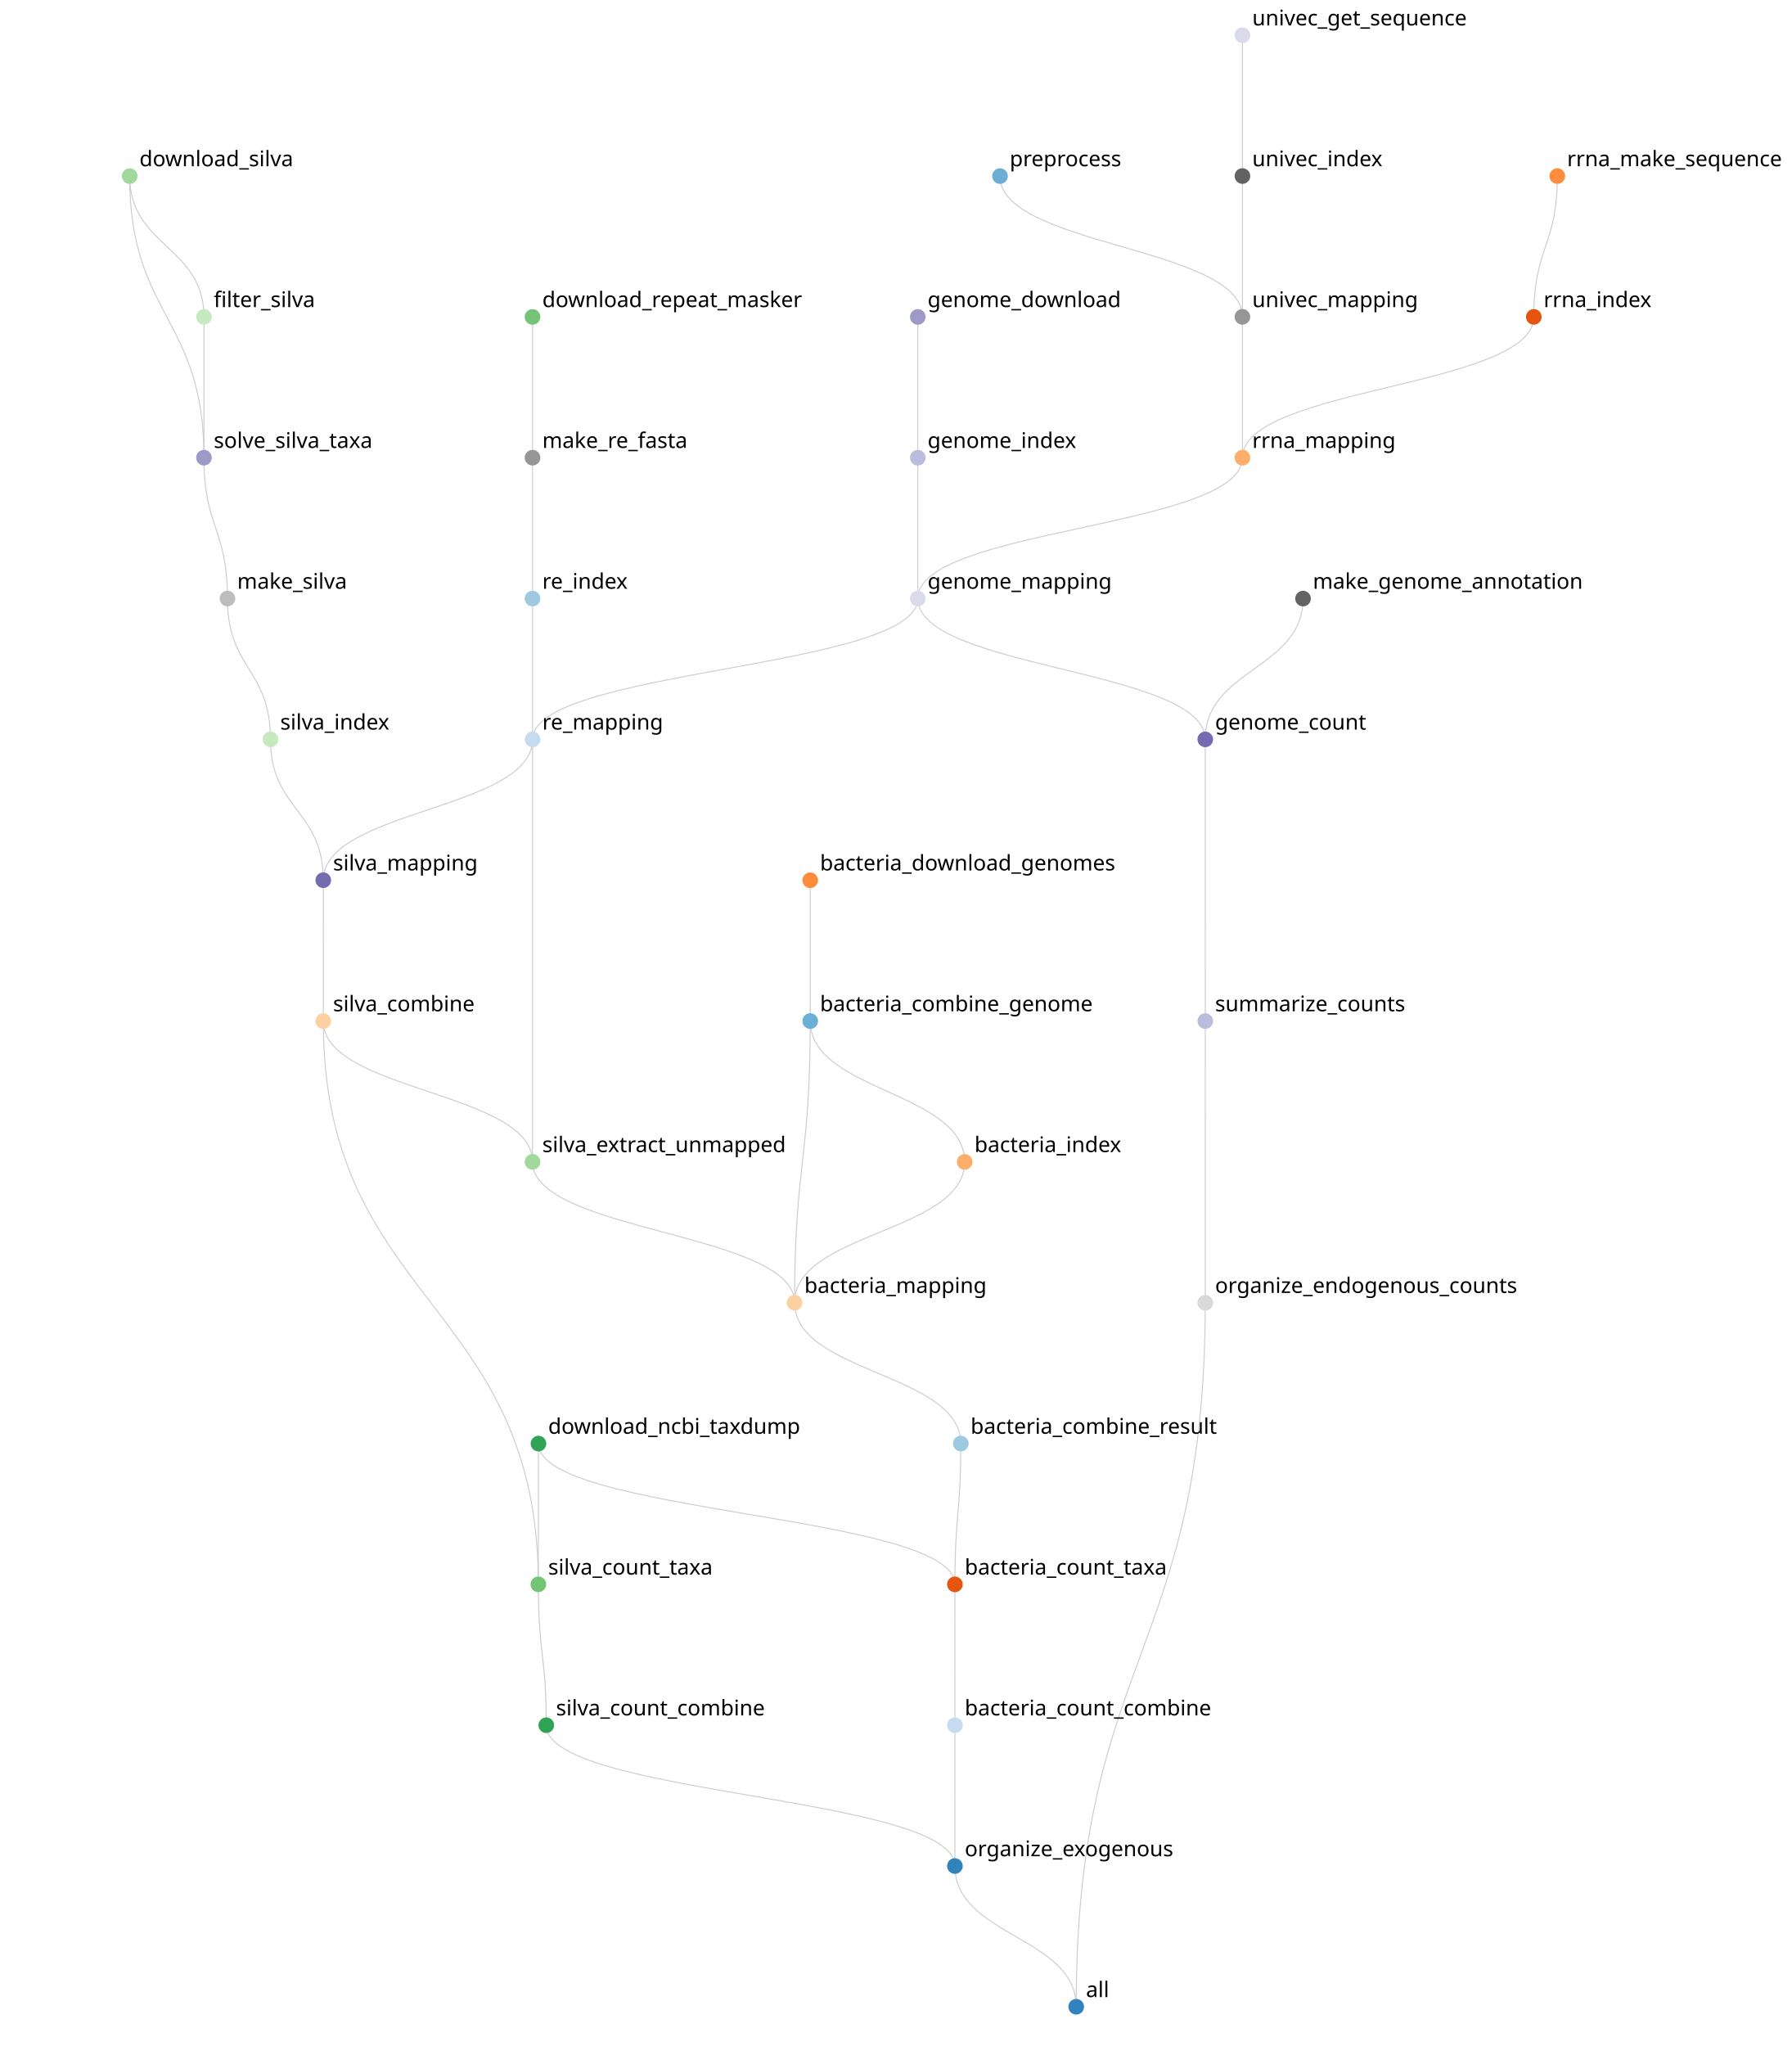
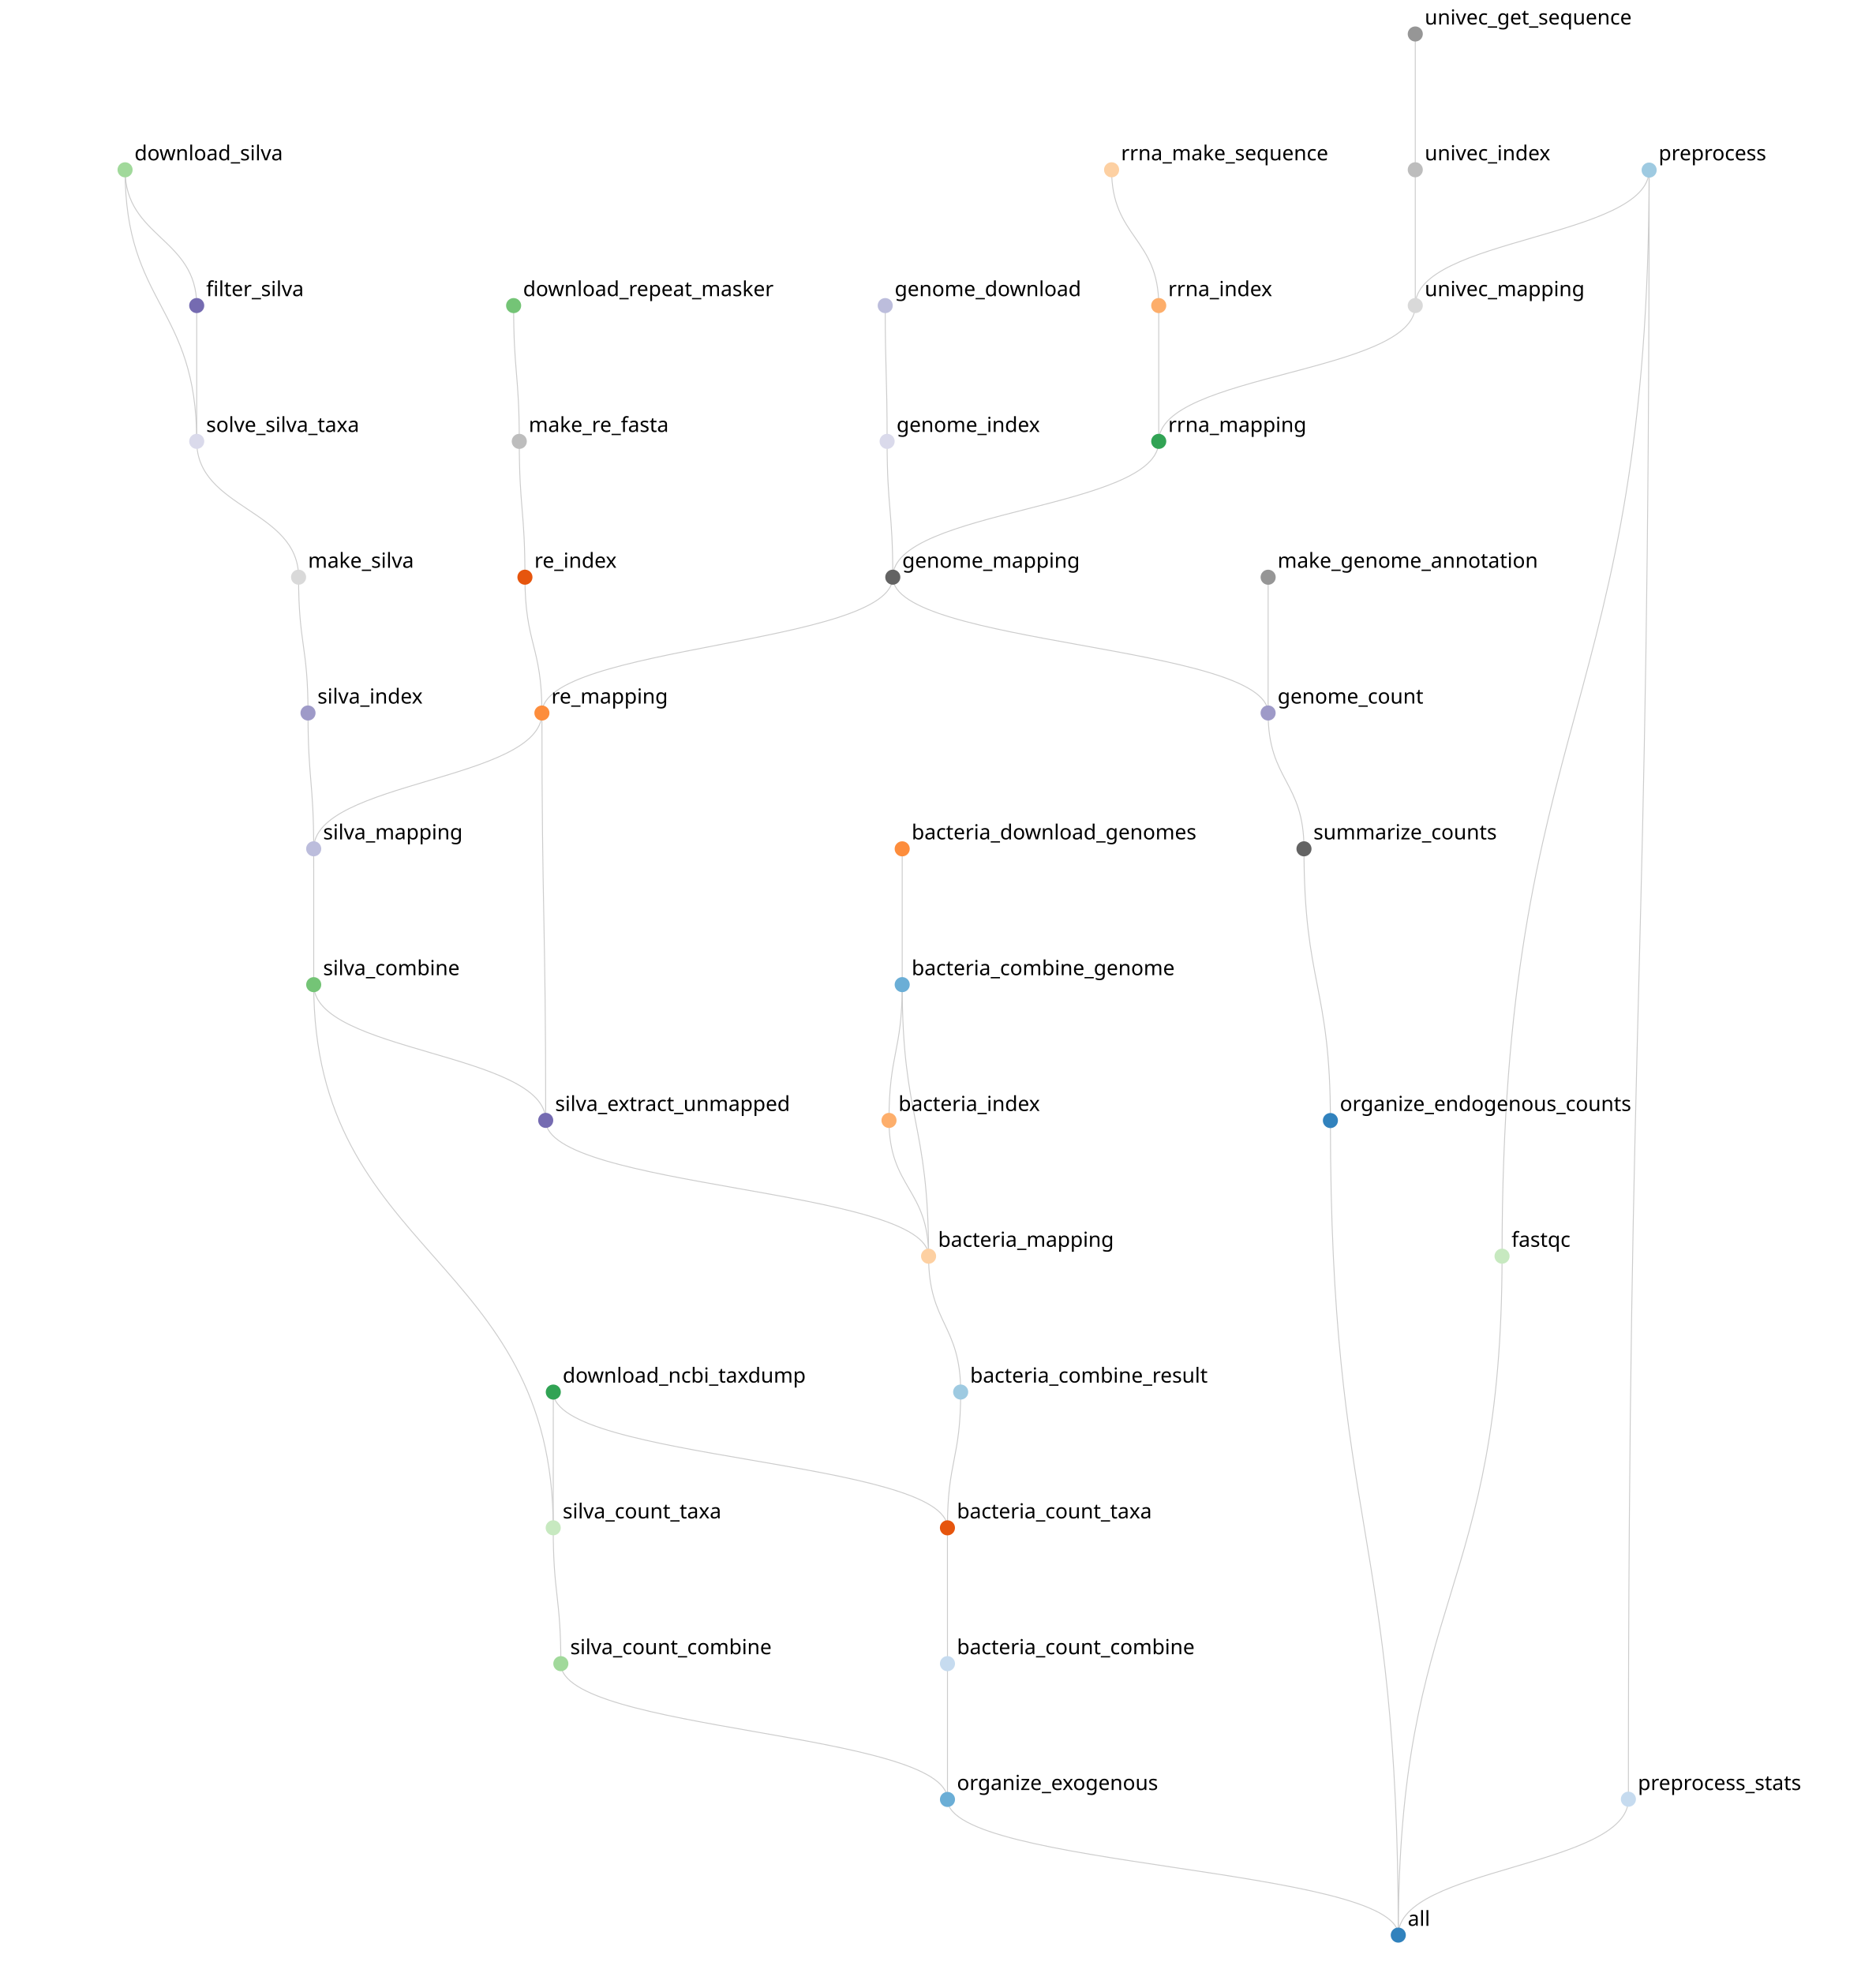
- <svg xmlns="http://www.w3.org/2000/svg" class="marks" width="916.29" height="1046" viewBox="0 0 916.29 1046" version="1.1">
+ <svg xmlns="http://www.w3.org/2000/svg" class="marks" width="994.29" height="1046" viewBox="0 0 994.29 1046" version="1.1">
  <g transform="translate(0,0)">
    <g class="mark-group role-frame root">
      <g transform="translate(0,0)">
-         <path class="background" d="M0,0h916.29v1046h-916.29Z" style="fill: none;" />
+         <path class="background" d="M0,0h994.29v1046h-994.29Z" style="fill: none;" />
        <g>
          <g class="mark-path role-mark" style="pointer-events: none;">
-             <path transform="translate(0,0)" d="M493.266,594.001C493.266,558.007 414.297,558.007 414.297,522.013" style="fill: none; stroke: #ccc; stroke-width: 0.5;" />
-             <path transform="translate(0,0)" d="M488.268,809.992C488.268,773.995 491.276,773.995 491.276,737.997" style="fill: none; stroke: #ccc; stroke-width: 0.5;" />
-             <path transform="translate(0,0)" d="M488.273,953.993C488.273,917.997 488.29,917.997 488.29,882" style="fill: none; stroke: #ccc; stroke-width: 0.5;" />
-             <path transform="translate(0,0)" d="M488.29,882C488.29,845.996 488.268,845.996 488.268,809.992" style="fill: none; stroke: #ccc; stroke-width: 0.5;" />
-             <path transform="translate(0,0)" d="M414.297,522.013C414.297,486.017 414.29,486.017 414.29,450.021" style="fill: none; stroke: #ccc; stroke-width: 0.5;" />
-             <path transform="translate(0,0)" d="M406.294,665.985C406.294,629.993 493.266,629.993 493.266,594.001" style="fill: none; stroke: #ccc; stroke-width: 0.5;" />
-             <path transform="translate(0,0)" d="M491.276,737.997C491.276,701.991 406.294,701.991 406.294,665.985" style="fill: none; stroke: #ccc; stroke-width: 0.5;" />
-             <path transform="translate(0,0)" d="M414.297,522.013C414.297,593.999 406.294,593.999 406.294,665.985" style="fill: none; stroke: #ccc; stroke-width: 0.5;" />
-             <path transform="translate(0,0)" d="M275.28,809.974C275.28,773.997 275.324,773.997 275.324,738.02" style="fill: none; stroke: #ccc; stroke-width: 0.5;" />
-             <path transform="translate(0,0)" d="M488.268,809.992C488.268,774.006 275.324,774.006 275.324,738.02" style="fill: none; stroke: #ccc; stroke-width: 0.5;" />
-             <path transform="translate(0,0)" d="M272.29,233.998C272.29,198.008 272.29,198.008 272.29,162.019" style="fill: none; stroke: #ccc; stroke-width: 0.5;" />
-             <path transform="translate(0,0)" d="M104.287,233.986C104.287,162.007 66.304,162.007 66.304,90.029" style="fill: none; stroke: #ccc; stroke-width: 0.5;" />
+             <path transform="translate(0,0)" d="M471.294,594.001C471.294,558.007 478.291,558.007 478.291,522.012" style="fill: none; stroke: #ccc; stroke-width: 0.5;" />
+             <path transform="translate(0,0)" d="M502.268,809.992C502.268,773.996 509.287,773.996 509.287,737.999" style="fill: none; stroke: #ccc; stroke-width: 0.5;" />
+             <path transform="translate(0,0)" d="M502.293,953.994C502.293,917.997 502.29,917.997 502.29,882" style="fill: none; stroke: #ccc; stroke-width: 0.5;" />
+             <path transform="translate(0,0)" d="M502.29,882C502.29,845.996 502.268,845.996 502.268,809.992" style="fill: none; stroke: #ccc; stroke-width: 0.5;" />
+             <path transform="translate(0,0)" d="M478.291,522.012C478.291,486.017 478.29,486.017 478.29,450.021" style="fill: none; stroke: #ccc; stroke-width: 0.5;" />
+             <path transform="translate(0,0)" d="M492.273,665.984C492.273,629.993 471.294,629.993 471.294,594.001" style="fill: none; stroke: #ccc; stroke-width: 0.5;" />
+             <path transform="translate(0,0)" d="M509.287,737.999C509.287,701.992 492.273,701.992 492.273,665.984" style="fill: none; stroke: #ccc; stroke-width: 0.5;" />
+             <path transform="translate(0,0)" d="M478.291,522.012C478.291,593.998 492.273,593.998 492.273,665.984" style="fill: none; stroke: #ccc; stroke-width: 0.5;" />
+             <path transform="translate(0,0)" d="M293.279,809.974C293.279,773.997 293.323,773.997 293.323,738.02" style="fill: none; stroke: #ccc; stroke-width: 0.5;" />
+             <path transform="translate(0,0)" d="M502.268,809.992C502.268,774.006 293.323,774.006 293.323,738.02" style="fill: none; stroke: #ccc; stroke-width: 0.5;" />
+             <path transform="translate(0,0)" d="M275.29,233.998C275.29,198.008 272.291,198.008 272.291,162.019" style="fill: none; stroke: #ccc; stroke-width: 0.5;" />
+             <path transform="translate(0,0)" d="M104.291,233.986C104.291,162.008 66.304,162.008 66.304,90.029" style="fill: none; stroke: #ccc; stroke-width: 0.5;" />
            <path transform="translate(0,0)" d="M104.286,162.001C104.286,126.015 66.304,126.015 66.304,90.029" style="fill: none; stroke: #ccc; stroke-width: 0.5;" />
-             <path transform="translate(0,0)" d="M104.287,233.986C104.287,197.993 104.286,197.993 104.286,162.001" style="fill: none; stroke: #ccc; stroke-width: 0.5;" />
-             <path transform="translate(0,0)" d="M616.29,521.996C616.29,449.998 616.281,449.998 616.281,378" style="fill: none; stroke: #ccc; stroke-width: 0.5;" />
-             <path transform="translate(0,0)" d="M469.29,234C469.29,198.009 469.29,198.009 469.29,162.019" style="fill: none; stroke: #ccc; stroke-width: 0.5;" />
-             <path transform="translate(0,0)" d="M469.3,306C469.3,270 469.29,270 469.29,234" style="fill: none; stroke: #ccc; stroke-width: 0.5;" />
-             <path transform="translate(0,0)" d="M616.281,378C616.281,342 469.3,342 469.3,306" style="fill: none; stroke: #ccc; stroke-width: 0.5;" />
-             <path transform="translate(0,0)" d="M272.296,378.012C272.296,342.006 469.3,342.006 469.3,306" style="fill: none; stroke: #ccc; stroke-width: 0.5;" />
-             <path transform="translate(0,0)" d="M616.281,378C616.281,342.011 666.274,342.011 666.274,306.023" style="fill: none; stroke: #ccc; stroke-width: 0.5;" />
-             <path transform="translate(0,0)" d="M272.29,306.002C272.29,270 272.29,270 272.29,233.998" style="fill: none; stroke: #ccc; stroke-width: 0.5;" />
-             <path transform="translate(0,0)" d="M138.291,378.002C138.291,342 116.291,342 116.291,305.999" style="fill: none; stroke: #ccc; stroke-width: 0.5;" />
-             <path transform="translate(0,0)" d="M550.291,1025.94C550.291,845.986 616.281,845.986 616.281,666.032" style="fill: none; stroke: #ccc; stroke-width: 0.5;" />
-             <path transform="translate(0,0)" d="M550.291,1025.94C550.291,989.967 488.273,989.967 488.273,953.993" style="fill: none; stroke: #ccc; stroke-width: 0.5;" />
-             <path transform="translate(0,0)" d="M635.275,161.99C635.275,126.008 511.336,126.008 511.336,90.027" style="fill: none; stroke: #ccc; stroke-width: 0.5;" />
-             <path transform="translate(0,0)" d="M272.296,378.012C272.296,342.007 272.29,342.007 272.29,306.002" style="fill: none; stroke: #ccc; stroke-width: 0.5;" />
-             <path transform="translate(0,0)" d="M165.298,449.992C165.298,414.002 272.296,414.002 272.296,378.012" style="fill: none; stroke: #ccc; stroke-width: 0.5;" />
-             <path transform="translate(0,0)" d="M272.294,593.979C272.294,485.996 272.296,485.996 272.296,378.012" style="fill: none; stroke: #ccc; stroke-width: 0.5;" />
-             <path transform="translate(0,0)" d="M635.289,233.995C635.289,197.998 784.269,197.998 784.269,162.002" style="fill: none; stroke: #ccc; stroke-width: 0.5;" />
-             <path transform="translate(0,0)" d="M784.269,162.002C784.269,126.01 796.287,126.01 796.287,90.019" style="fill: none; stroke: #ccc; stroke-width: 0.5;" />
-             <path transform="translate(0,0)" d="M469.3,306C469.3,269.998 635.289,269.998 635.289,233.995" style="fill: none; stroke: #ccc; stroke-width: 0.5;" />
-             <path transform="translate(0,0)" d="M275.28,809.974C275.28,666.001 165.309,666.001 165.309,522.028" style="fill: none; stroke: #ccc; stroke-width: 0.5;" />
-             <path transform="translate(0,0)" d="M272.294,593.979C272.294,558.003 165.309,558.003 165.309,522.028" style="fill: none; stroke: #ccc; stroke-width: 0.5;" />
-             <path transform="translate(0,0)" d="M488.273,953.993C488.273,917.998 279.323,917.998 279.323,882.003" style="fill: none; stroke: #ccc; stroke-width: 0.5;" />
-             <path transform="translate(0,0)" d="M279.323,882.003C279.323,845.988 275.28,845.988 275.28,809.974" style="fill: none; stroke: #ccc; stroke-width: 0.5;" />
-             <path transform="translate(0,0)" d="M406.294,665.985C406.294,629.982 272.294,629.982 272.294,593.979" style="fill: none; stroke: #ccc; stroke-width: 0.5;" />
-             <path transform="translate(0,0)" d="M165.298,449.992C165.298,413.997 138.291,413.997 138.291,378.002" style="fill: none; stroke: #ccc; stroke-width: 0.5;" />
-             <path transform="translate(0,0)" d="M165.309,522.028C165.309,486.01 165.298,486.01 165.298,449.992" style="fill: none; stroke: #ccc; stroke-width: 0.5;" />
-             <path transform="translate(0,0)" d="M116.291,305.999C116.291,269.992 104.287,269.992 104.287,233.986" style="fill: none; stroke: #ccc; stroke-width: 0.5;" />
-             <path transform="translate(0,0)" d="M616.281,666.032C616.281,594.014 616.29,594.014 616.29,521.996" style="fill: none; stroke: #ccc; stroke-width: 0.5;" />
-             <path transform="translate(0,0)" d="M635.29,89.999C635.29,54.009 635.29,54.009 635.29,18.019" style="fill: none; stroke: #ccc; stroke-width: 0.5;" />
-             <path transform="translate(0,0)" d="M635.275,161.99C635.275,125.995 635.29,125.995 635.29,89.999" style="fill: none; stroke: #ccc; stroke-width: 0.5;" />
-             <path transform="translate(0,0)" d="M635.289,233.995C635.289,197.993 635.275,197.993 635.275,161.99" style="fill: none; stroke: #ccc; stroke-width: 0.5;" />
+             <path transform="translate(0,0)" d="M741.283,1025.914C741.283,845.941 796.293,845.941 796.293,665.968" style="fill: none; stroke: #ccc; stroke-width: 0.5;" />
+             <path transform="translate(0,0)" d="M104.291,233.986C104.291,197.994 104.286,197.994 104.286,162.001" style="fill: none; stroke: #ccc; stroke-width: 0.5;" />
+             <path transform="translate(0,0)" d="M691.289,450.009C691.289,414 672.271,414 672.271,377.991" style="fill: none; stroke: #ccc; stroke-width: 0.5;" />
+             <path transform="translate(0,0)" d="M470.29,234C470.29,198.009 469.29,198.009 469.29,162.019" style="fill: none; stroke: #ccc; stroke-width: 0.5;" />
+             <path transform="translate(0,0)" d="M473.303,306C473.303,270 470.29,270 470.29,234" style="fill: none; stroke: #ccc; stroke-width: 0.5;" />
+             <path transform="translate(0,0)" d="M672.271,377.991C672.271,341.996 473.303,341.996 473.303,306" style="fill: none; stroke: #ccc; stroke-width: 0.5;" />
+             <path transform="translate(0,0)" d="M287.293,378.012C287.293,342.006 473.303,342.006 473.303,306" style="fill: none; stroke: #ccc; stroke-width: 0.5;" />
+             <path transform="translate(0,0)" d="M672.271,377.991C672.271,342.006 672.29,342.006 672.29,306.021" style="fill: none; stroke: #ccc; stroke-width: 0.5;" />
+             <path transform="translate(0,0)" d="M278.291,306.002C278.291,270 275.29,270 275.29,233.998" style="fill: none; stroke: #ccc; stroke-width: 0.5;" />
+             <path transform="translate(0,0)" d="M163.29,378.001C163.29,342 158.283,342 158.283,305.998" style="fill: none; stroke: #ccc; stroke-width: 0.5;" />
+             <path transform="translate(0,0)" d="M741.283,1025.914C741.283,809.989 705.295,809.989 705.295,594.064" style="fill: none; stroke: #ccc; stroke-width: 0.5;" />
+             <path transform="translate(0,0)" d="M741.283,1025.914C741.283,989.954 502.293,989.954 502.293,953.994" style="fill: none; stroke: #ccc; stroke-width: 0.5;" />
+             <path transform="translate(0,0)" d="M863.272,953.861C863.272,522.017 874.27,522.017 874.27,90.173" style="fill: none; stroke: #ccc; stroke-width: 0.5;" />
+             <path transform="translate(0,0)" d="M796.293,665.968C796.293,378.07 874.27,378.07 874.27,90.173" style="fill: none; stroke: #ccc; stroke-width: 0.5;" />
+             <path transform="translate(0,0)" d="M750.289,161.994C750.289,126.084 874.27,126.084 874.27,90.173" style="fill: none; stroke: #ccc; stroke-width: 0.5;" />
+             <path transform="translate(0,0)" d="M741.283,1025.914C741.283,989.888 863.272,989.888 863.272,953.861" style="fill: none; stroke: #ccc; stroke-width: 0.5;" />
+             <path transform="translate(0,0)" d="M287.293,378.012C287.293,342.007 278.291,342.007 278.291,306.002" style="fill: none; stroke: #ccc; stroke-width: 0.5;" />
+             <path transform="translate(0,0)" d="M166.301,449.992C166.301,414.002 287.293,414.002 287.293,378.012" style="fill: none; stroke: #ccc; stroke-width: 0.5;" />
+             <path transform="translate(0,0)" d="M289.3,593.98C289.3,485.996 287.293,485.996 287.293,378.012" style="fill: none; stroke: #ccc; stroke-width: 0.5;" />
+             <path transform="translate(0,0)" d="M614.288,233.995C614.288,197.997 614.287,197.997 614.287,161.999" style="fill: none; stroke: #ccc; stroke-width: 0.5;" />
+             <path transform="translate(0,0)" d="M614.287,161.999C614.287,126.009 589.297,126.009 589.297,90.019" style="fill: none; stroke: #ccc; stroke-width: 0.5;" />
+             <path transform="translate(0,0)" d="M473.303,306C473.303,269.998 614.288,269.998 614.288,233.995" style="fill: none; stroke: #ccc; stroke-width: 0.5;" />
+             <path transform="translate(0,0)" d="M293.279,809.974C293.279,666.001 166.312,666.001 166.312,522.028" style="fill: none; stroke: #ccc; stroke-width: 0.5;" />
+             <path transform="translate(0,0)" d="M289.3,593.98C289.3,558.004 166.312,558.004 166.312,522.028" style="fill: none; stroke: #ccc; stroke-width: 0.5;" />
+             <path transform="translate(0,0)" d="M502.293,953.994C502.293,917.999 297.322,917.999 297.322,882.003" style="fill: none; stroke: #ccc; stroke-width: 0.5;" />
+             <path transform="translate(0,0)" d="M297.322,882.003C297.322,845.988 293.279,845.988 293.279,809.974" style="fill: none; stroke: #ccc; stroke-width: 0.5;" />
+             <path transform="translate(0,0)" d="M492.273,665.984C492.273,629.982 289.3,629.982 289.3,593.98" style="fill: none; stroke: #ccc; stroke-width: 0.5;" />
+             <path transform="translate(0,0)" d="M166.301,449.992C166.301,413.997 163.29,413.997 163.29,378.001" style="fill: none; stroke: #ccc; stroke-width: 0.5;" />
+             <path transform="translate(0,0)" d="M166.312,522.028C166.312,486.01 166.301,486.01 166.301,449.992" style="fill: none; stroke: #ccc; stroke-width: 0.5;" />
+             <path transform="translate(0,0)" d="M158.283,305.998C158.283,269.992 104.291,269.992 104.291,233.986" style="fill: none; stroke: #ccc; stroke-width: 0.5;" />
+             <path transform="translate(0,0)" d="M705.295,594.064C705.295,522.036 691.289,522.036 691.289,450.009" style="fill: none; stroke: #ccc; stroke-width: 0.5;" />
+             <path transform="translate(0,0)" d="M750.29,89.999C750.29,54.009 750.29,54.009 750.29,18.019" style="fill: none; stroke: #ccc; stroke-width: 0.5;" />
+             <path transform="translate(0,0)" d="M750.289,161.994C750.289,125.997 750.29,125.997 750.29,89.999" style="fill: none; stroke: #ccc; stroke-width: 0.5;" />
+             <path transform="translate(0,0)" d="M614.288,233.995C614.288,197.995 750.289,197.995 750.289,161.994" style="fill: none; stroke: #ccc; stroke-width: 0.5;" />
          </g>
          <g class="mark-symbol role-mark nodes">
-             <path transform="translate(550.291,1025.94)" d="M4,0A4,4,0,1,1,-4,0A4,4,0,1,1,4,0" style="fill: #3182bd;" />
-             <path transform="translate(414.2965,522.0132)" d="M4,0A4,4,0,1,1,-4,0A4,4,0,1,1,4,0" style="fill: #6baed6;" />
-             <path transform="translate(491.2765,737.9973)" d="M4,0A4,4,0,1,1,-4,0A4,4,0,1,1,4,0" style="fill: #9ecae1;" />
-             <path transform="translate(488.29,882)" d="M4,0A4,4,0,1,1,-4,0A4,4,0,1,1,4,0" style="fill: #c6dbef;" />
-             <path transform="translate(488.2675,809.9923)" d="M4,0A4,4,0,1,1,-4,0A4,4,0,1,1,4,0" style="fill: #e6550d;" />
-             <path transform="translate(414.29,450.0212)" d="M4,0A4,4,0,1,1,-4,0A4,4,0,1,1,4,0" style="fill: #fd8d3c;" />
-             <path transform="translate(493.2656,594.0013)" d="M4,0A4,4,0,1,1,-4,0A4,4,0,1,1,4,0" style="fill: #fdae6b;" />
-             <path transform="translate(406.2943,665.9846)" d="M4,0A4,4,0,1,1,-4,0A4,4,0,1,1,4,0" style="fill: #fdd0a2;" />
-             <path transform="translate(275.3241,738.02)" d="M4,0A4,4,0,1,1,-4,0A4,4,0,1,1,4,0" style="fill: #31a354;" />
-             <path transform="translate(272.29,162.0188)" d="M4,0A4,4,0,1,1,-4,0A4,4,0,1,1,4,0" style="fill: #74c476;" />
+             <path transform="translate(741.2833,1025.914)" d="M4,0A4,4,0,1,1,-4,0A4,4,0,1,1,4,0" style="fill: #3182bd;" />
+             <path transform="translate(478.2908,522.0122)" d="M4,0A4,4,0,1,1,-4,0A4,4,0,1,1,4,0" style="fill: #6baed6;" />
+             <path transform="translate(509.2869,737.9989)" d="M4,0A4,4,0,1,1,-4,0A4,4,0,1,1,4,0" style="fill: #9ecae1;" />
+             <path transform="translate(502.29,882)" d="M4,0A4,4,0,1,1,-4,0A4,4,0,1,1,4,0" style="fill: #c6dbef;" />
+             <path transform="translate(502.2683,809.9923)" d="M4,0A4,4,0,1,1,-4,0A4,4,0,1,1,4,0" style="fill: #e6550d;" />
+             <path transform="translate(478.29,450.0212)" d="M4,0A4,4,0,1,1,-4,0A4,4,0,1,1,4,0" style="fill: #fd8d3c;" />
+             <path transform="translate(471.2936,594.0011)" d="M4,0A4,4,0,1,1,-4,0A4,4,0,1,1,4,0" style="fill: #fdae6b;" />
+             <path transform="translate(492.2734,665.9843)" d="M4,0A4,4,0,1,1,-4,0A4,4,0,1,1,4,0" style="fill: #fdd0a2;" />
+             <path transform="translate(293.3234,738.02)" d="M4,0A4,4,0,1,1,-4,0A4,4,0,1,1,4,0" style="fill: #31a354;" />
+             <path transform="translate(272.2908,162.0188)" d="M4,0A4,4,0,1,1,-4,0A4,4,0,1,1,4,0" style="fill: #74c476;" />
            <path transform="translate(66.30364,90.02905)" d="M4,0A4,4,0,1,1,-4,0A4,4,0,1,1,4,0" style="fill: #a1d99b;" />
-             <path transform="translate(104.2861,162.001)" d="M4,0A4,4,0,1,1,-4,0A4,4,0,1,1,4,0" style="fill: #c7e9c0;" />
-             <path transform="translate(616.2811,377.9996)" d="M4,0A4,4,0,1,1,-4,0A4,4,0,1,1,4,0" style="fill: #756bb1;" />
-             <path transform="translate(469.29,162.0188)" d="M4,0A4,4,0,1,1,-4,0A4,4,0,1,1,4,0" style="fill: #9e9ac8;" />
-             <path transform="translate(469.29,234)" d="M4,0A4,4,0,1,1,-4,0A4,4,0,1,1,4,0" style="fill: #bcbddc;" />
-             <path transform="translate(469.2999,306)" d="M4,0A4,4,0,1,1,-4,0A4,4,0,1,1,4,0" style="fill: #dadaeb;" />
-             <path transform="translate(666.2739,306.0232)" d="M4,0A4,4,0,1,1,-4,0A4,4,0,1,1,4,0" style="fill: #636363;" />
-             <path transform="translate(272.29,233.9977)" d="M4,0A4,4,0,1,1,-4,0A4,4,0,1,1,4,0" style="fill: #969696;" />
-             <path transform="translate(116.2908,305.9987)" d="M4,0A4,4,0,1,1,-4,0A4,4,0,1,1,4,0" style="fill: #bdbdbd;" />
-             <path transform="translate(616.2808,666.0324)" d="M4,0A4,4,0,1,1,-4,0A4,4,0,1,1,4,0" style="fill: #d9d9d9;" />
-             <path transform="translate(488.2732,953.9931)" d="M4,0A4,4,0,1,1,-4,0A4,4,0,1,1,4,0" style="fill: #3182bd;" />
-             <path transform="translate(511.3361,90.02675)" d="M4,0A4,4,0,1,1,-4,0A4,4,0,1,1,4,0" style="fill: #6baed6;" />
-             <path transform="translate(272.29,306.0023)" d="M4,0A4,4,0,1,1,-4,0A4,4,0,1,1,4,0" style="fill: #9ecae1;" />
-             <path transform="translate(272.2956,378.0119)" d="M4,0A4,4,0,1,1,-4,0A4,4,0,1,1,4,0" style="fill: #c6dbef;" />
-             <path transform="translate(784.2688,162.0015)" d="M4,0A4,4,0,1,1,-4,0A4,4,0,1,1,4,0" style="fill: #e6550d;" />
-             <path transform="translate(796.2868,90.01894)" d="M4,0A4,4,0,1,1,-4,0A4,4,0,1,1,4,0" style="fill: #fd8d3c;" />
-             <path transform="translate(635.2888,233.9951)" d="M4,0A4,4,0,1,1,-4,0A4,4,0,1,1,4,0" style="fill: #fdae6b;" />
-             <path transform="translate(165.3087,522.0276)" d="M4,0A4,4,0,1,1,-4,0A4,4,0,1,1,4,0" style="fill: #fdd0a2;" />
-             <path transform="translate(279.3229,882.003)" d="M4,0A4,4,0,1,1,-4,0A4,4,0,1,1,4,0" style="fill: #31a354;" />
-             <path transform="translate(275.2802,809.9735)" d="M4,0A4,4,0,1,1,-4,0A4,4,0,1,1,4,0" style="fill: #74c476;" />
-             <path transform="translate(272.2942,593.9793)" d="M4,0A4,4,0,1,1,-4,0A4,4,0,1,1,4,0" style="fill: #a1d99b;" />
-             <path transform="translate(138.2911,378.0015)" d="M4,0A4,4,0,1,1,-4,0A4,4,0,1,1,4,0" style="fill: #c7e9c0;" />
-             <path transform="translate(165.2977,449.9922)" d="M4,0A4,4,0,1,1,-4,0A4,4,0,1,1,4,0" style="fill: #756bb1;" />
-             <path transform="translate(104.2872,233.9857)" d="M4,0A4,4,0,1,1,-4,0A4,4,0,1,1,4,0" style="fill: #9e9ac8;" />
-             <path transform="translate(616.29,521.9964)" d="M4,0A4,4,0,1,1,-4,0A4,4,0,1,1,4,0" style="fill: #bcbddc;" />
-             <path transform="translate(635.29,18.0188)" d="M4,0A4,4,0,1,1,-4,0A4,4,0,1,1,4,0" style="fill: #dadaeb;" />
-             <path transform="translate(635.29,89.99906)" d="M4,0A4,4,0,1,1,-4,0A4,4,0,1,1,4,0" style="fill: #636363;" />
-             <path transform="translate(635.2746,161.9901)" d="M4,0A4,4,0,1,1,-4,0A4,4,0,1,1,4,0" style="fill: #969696;" />
+             <path transform="translate(796.2932,665.9678)" d="M4,0A4,4,0,1,1,-4,0A4,4,0,1,1,4,0" style="fill: #c7e9c0;" />
+             <path transform="translate(104.2861,162.001)" d="M4,0A4,4,0,1,1,-4,0A4,4,0,1,1,4,0" style="fill: #756bb1;" />
+             <path transform="translate(672.2715,377.9914)" d="M4,0A4,4,0,1,1,-4,0A4,4,0,1,1,4,0" style="fill: #9e9ac8;" />
+             <path transform="translate(469.2903,162.0188)" d="M4,0A4,4,0,1,1,-4,0A4,4,0,1,1,4,0" style="fill: #bcbddc;" />
+             <path transform="translate(470.2903,234)" d="M4,0A4,4,0,1,1,-4,0A4,4,0,1,1,4,0" style="fill: #dadaeb;" />
+             <path transform="translate(473.3028,306.0003)" d="M4,0A4,4,0,1,1,-4,0A4,4,0,1,1,4,0" style="fill: #636363;" />
+             <path transform="translate(672.29,306.0211)" d="M4,0A4,4,0,1,1,-4,0A4,4,0,1,1,4,0" style="fill: #969696;" />
+             <path transform="translate(275.2899,233.9977)" d="M4,0A4,4,0,1,1,-4,0A4,4,0,1,1,4,0" style="fill: #bdbdbd;" />
+             <path transform="translate(158.2835,305.9977)" d="M4,0A4,4,0,1,1,-4,0A4,4,0,1,1,4,0" style="fill: #d9d9d9;" />
+             <path transform="translate(705.295,594.0635)" d="M4,0A4,4,0,1,1,-4,0A4,4,0,1,1,4,0" style="fill: #3182bd;" />
+             <path transform="translate(502.2928,953.9941)" d="M4,0A4,4,0,1,1,-4,0A4,4,0,1,1,4,0" style="fill: #6baed6;" />
+             <path transform="translate(874.2695,90.17274)" d="M4,0A4,4,0,1,1,-4,0A4,4,0,1,1,4,0" style="fill: #9ecae1;" />
+             <path transform="translate(863.2718,953.8609)" d="M4,0A4,4,0,1,1,-4,0A4,4,0,1,1,4,0" style="fill: #c6dbef;" />
+             <path transform="translate(278.2909,306.0024)" d="M4,0A4,4,0,1,1,-4,0A4,4,0,1,1,4,0" style="fill: #e6550d;" />
+             <path transform="translate(287.2932,378.012)" d="M4,0A4,4,0,1,1,-4,0A4,4,0,1,1,4,0" style="fill: #fd8d3c;" />
+             <path transform="translate(614.2866,161.9988)" d="M4,0A4,4,0,1,1,-4,0A4,4,0,1,1,4,0" style="fill: #fdae6b;" />
+             <path transform="translate(589.2967,90.01936)" d="M4,0A4,4,0,1,1,-4,0A4,4,0,1,1,4,0" style="fill: #fdd0a2;" />
+             <path transform="translate(614.2878,233.9953)" d="M4,0A4,4,0,1,1,-4,0A4,4,0,1,1,4,0" style="fill: #31a354;" />
+             <path transform="translate(166.3118,522.0277)" d="M4,0A4,4,0,1,1,-4,0A4,4,0,1,1,4,0" style="fill: #74c476;" />
+             <path transform="translate(297.3222,882.003)" d="M4,0A4,4,0,1,1,-4,0A4,4,0,1,1,4,0" style="fill: #a1d99b;" />
+             <path transform="translate(293.2786,809.9735)" d="M4,0A4,4,0,1,1,-4,0A4,4,0,1,1,4,0" style="fill: #c7e9c0;" />
+             <path transform="translate(289.3002,593.9795)" d="M4,0A4,4,0,1,1,-4,0A4,4,0,1,1,4,0" style="fill: #756bb1;" />
+             <path transform="translate(163.2899,378.0014)" d="M4,0A4,4,0,1,1,-4,0A4,4,0,1,1,4,0" style="fill: #9e9ac8;" />
+             <path transform="translate(166.3011,449.9923)" d="M4,0A4,4,0,1,1,-4,0A4,4,0,1,1,4,0" style="fill: #bcbddc;" />
+             <path transform="translate(104.2909,233.9862)" d="M4,0A4,4,0,1,1,-4,0A4,4,0,1,1,4,0" style="fill: #dadaeb;" />
+             <path transform="translate(691.2895,450.0093)" d="M4,0A4,4,0,1,1,-4,0A4,4,0,1,1,4,0" style="fill: #636363;" />
+             <path transform="translate(750.29,18.0188)" d="M4,0A4,4,0,1,1,-4,0A4,4,0,1,1,4,0" style="fill: #969696;" />
+             <path transform="translate(750.29,89.99906)" d="M4,0A4,4,0,1,1,-4,0A4,4,0,1,1,4,0" style="fill: #bdbdbd;" />
+             <path transform="translate(750.2888,161.9945)" d="M4,0A4,4,0,1,1,-4,0A4,4,0,1,1,4,0" style="fill: #d9d9d9;" />
          </g>
          <g class="mark-text role-mark labels">
-             <text text-anchor="start" transform="translate(555.29,1021)" style="font-family: sans-serif; font-size: 11px; font-weight: normal; fill: black;">all</text>
-             <text text-anchor="start" transform="translate(419.29,517)" style="font-family: sans-serif; font-size: 11px; font-weight: normal; fill: black;">bacteria_combine_genome</text>
-             <text text-anchor="start" transform="translate(496.29,733)" style="font-family: sans-serif; font-size: 11px; font-weight: normal; fill: black;">bacteria_combine_result</text>
-             <text text-anchor="start" transform="translate(493.29,877)" style="font-family: sans-serif; font-size: 11px; font-weight: normal; fill: black;">bacteria_count_combine</text>
-             <text text-anchor="start" transform="translate(493.29,805)" style="font-family: sans-serif; font-size: 11px; font-weight: normal; fill: black;">bacteria_count_taxa</text>
-             <text text-anchor="start" transform="translate(419.29,445)" style="font-family: sans-serif; font-size: 11px; font-weight: normal; fill: black;">bacteria_download_genomes</text>
-             <text text-anchor="start" transform="translate(498.29,589)" style="font-family: sans-serif; font-size: 11px; font-weight: normal; fill: black;">bacteria_index</text>
-             <text text-anchor="start" transform="translate(411.29,661)" style="font-family: sans-serif; font-size: 11px; font-weight: normal; fill: black;">bacteria_mapping</text>
-             <text text-anchor="start" transform="translate(280.29,733)" style="font-family: sans-serif; font-size: 11px; font-weight: normal; fill: black;">download_ncbi_taxdump</text>
+             <text text-anchor="start" transform="translate(746.29,1021)" style="font-family: sans-serif; font-size: 11px; font-weight: normal; fill: black;">all</text>
+             <text text-anchor="start" transform="translate(483.29,517)" style="font-family: sans-serif; font-size: 11px; font-weight: normal; fill: black;">bacteria_combine_genome</text>
+             <text text-anchor="start" transform="translate(514.29,733)" style="font-family: sans-serif; font-size: 11px; font-weight: normal; fill: black;">bacteria_combine_result</text>
+             <text text-anchor="start" transform="translate(507.29,877)" style="font-family: sans-serif; font-size: 11px; font-weight: normal; fill: black;">bacteria_count_combine</text>
+             <text text-anchor="start" transform="translate(507.29,805)" style="font-family: sans-serif; font-size: 11px; font-weight: normal; fill: black;">bacteria_count_taxa</text>
+             <text text-anchor="start" transform="translate(483.29,445)" style="font-family: sans-serif; font-size: 11px; font-weight: normal; fill: black;">bacteria_download_genomes</text>
+             <text text-anchor="start" transform="translate(476.29,589)" style="font-family: sans-serif; font-size: 11px; font-weight: normal; fill: black;">bacteria_index</text>
+             <text text-anchor="start" transform="translate(497.29,661)" style="font-family: sans-serif; font-size: 11px; font-weight: normal; fill: black;">bacteria_mapping</text>
+             <text text-anchor="start" transform="translate(298.29,733)" style="font-family: sans-serif; font-size: 11px; font-weight: normal; fill: black;">download_ncbi_taxdump</text>
            <text text-anchor="start" transform="translate(277.29,157)" style="font-family: sans-serif; font-size: 11px; font-weight: normal; fill: black;">download_repeat_masker</text>
            <text text-anchor="start" transform="translate(71.294,85)" style="font-family: sans-serif; font-size: 11px; font-weight: normal; fill: black;">download_silva</text>
+             <text text-anchor="start" transform="translate(801.29,661)" style="font-family: sans-serif; font-size: 11px; font-weight: normal; fill: black;">fastqc</text>
            <text text-anchor="start" transform="translate(109.29,157)" style="font-family: sans-serif; font-size: 11px; font-weight: normal; fill: black;">filter_silva</text>
-             <text text-anchor="start" transform="translate(621.29,373)" style="font-family: sans-serif; font-size: 11px; font-weight: normal; fill: black;">genome_count</text>
+             <text text-anchor="start" transform="translate(677.29,373)" style="font-family: sans-serif; font-size: 11px; font-weight: normal; fill: black;">genome_count</text>
            <text text-anchor="start" transform="translate(474.29,157)" style="font-family: sans-serif; font-size: 11px; font-weight: normal; fill: black;">genome_download</text>
-             <text text-anchor="start" transform="translate(474.29,229)" style="font-family: sans-serif; font-size: 11px; font-weight: normal; fill: black;">genome_index</text>
-             <text text-anchor="start" transform="translate(474.29,301)" style="font-family: sans-serif; font-size: 11px; font-weight: normal; fill: black;">genome_mapping</text>
-             <text text-anchor="start" transform="translate(671.29,301)" style="font-family: sans-serif; font-size: 11px; font-weight: normal; fill: black;">make_genome_annotation</text>
-             <text text-anchor="start" transform="translate(277.29,229)" style="font-family: sans-serif; font-size: 11px; font-weight: normal; fill: black;">make_re_fasta</text>
-             <text text-anchor="start" transform="translate(121.29,301)" style="font-family: sans-serif; font-size: 11px; font-weight: normal; fill: black;">make_silva</text>
-             <text text-anchor="start" transform="translate(621.29,661)" style="font-family: sans-serif; font-size: 11px; font-weight: normal; fill: black;">organize_endogenous_counts</text>
-             <text text-anchor="start" transform="translate(493.29,949)" style="font-family: sans-serif; font-size: 11px; font-weight: normal; fill: black;">organize_exogenous</text>
-             <text text-anchor="start" transform="translate(516.29,85)" style="font-family: sans-serif; font-size: 11px; font-weight: normal; fill: black;">preprocess</text>
-             <text text-anchor="start" transform="translate(277.29,301)" style="font-family: sans-serif; font-size: 11px; font-weight: normal; fill: black;">re_index</text>
-             <text text-anchor="start" transform="translate(277.29,373)" style="font-family: sans-serif; font-size: 11px; font-weight: normal; fill: black;">re_mapping</text>
-             <text text-anchor="start" transform="translate(789.29,157)" style="font-family: sans-serif; font-size: 11px; font-weight: normal; fill: black;">rrna_index</text>
-             <text text-anchor="start" transform="translate(801.29,85)" style="font-family: sans-serif; font-size: 11px; font-weight: normal; fill: black;">rrna_make_sequence</text>
-             <text text-anchor="start" transform="translate(640.29,229)" style="font-family: sans-serif; font-size: 11px; font-weight: normal; fill: black;">rrna_mapping</text>
-             <text text-anchor="start" transform="translate(170.29,517)" style="font-family: sans-serif; font-size: 11px; font-weight: normal; fill: black;">silva_combine</text>
-             <text text-anchor="start" transform="translate(284.29,877)" style="font-family: sans-serif; font-size: 11px; font-weight: normal; fill: black;">silva_count_combine</text>
-             <text text-anchor="start" transform="translate(280.29,805)" style="font-family: sans-serif; font-size: 11px; font-weight: normal; fill: black;">silva_count_taxa</text>
-             <text text-anchor="start" transform="translate(277.29,589)" style="font-family: sans-serif; font-size: 11px; font-weight: normal; fill: black;">silva_extract_unmapped</text>
-             <text text-anchor="start" transform="translate(143.29,373)" style="font-family: sans-serif; font-size: 11px; font-weight: normal; fill: black;">silva_index</text>
-             <text text-anchor="start" transform="translate(170.29,445)" style="font-family: sans-serif; font-size: 11px; font-weight: normal; fill: black;">silva_mapping</text>
+             <text text-anchor="start" transform="translate(475.29,229)" style="font-family: sans-serif; font-size: 11px; font-weight: normal; fill: black;">genome_index</text>
+             <text text-anchor="start" transform="translate(478.29,301)" style="font-family: sans-serif; font-size: 11px; font-weight: normal; fill: black;">genome_mapping</text>
+             <text text-anchor="start" transform="translate(677.29,301)" style="font-family: sans-serif; font-size: 11px; font-weight: normal; fill: black;">make_genome_annotation</text>
+             <text text-anchor="start" transform="translate(280.29,229)" style="font-family: sans-serif; font-size: 11px; font-weight: normal; fill: black;">make_re_fasta</text>
+             <text text-anchor="start" transform="translate(163.29,301)" style="font-family: sans-serif; font-size: 11px; font-weight: normal; fill: black;">make_silva</text>
+             <text text-anchor="start" transform="translate(710.29,589)" style="font-family: sans-serif; font-size: 11px; font-weight: normal; fill: black;">organize_endogenous_counts</text>
+             <text text-anchor="start" transform="translate(507.29,949)" style="font-family: sans-serif; font-size: 11px; font-weight: normal; fill: black;">organize_exogenous</text>
+             <text text-anchor="start" transform="translate(879.29,85)" style="font-family: sans-serif; font-size: 11px; font-weight: normal; fill: black;">preprocess</text>
+             <text text-anchor="start" transform="translate(868.29,949)" style="font-family: sans-serif; font-size: 11px; font-weight: normal; fill: black;">preprocess_stats</text>
+             <text text-anchor="start" transform="translate(283.29,301)" style="font-family: sans-serif; font-size: 11px; font-weight: normal; fill: black;">re_index</text>
+             <text text-anchor="start" transform="translate(292.29,373)" style="font-family: sans-serif; font-size: 11px; font-weight: normal; fill: black;">re_mapping</text>
+             <text text-anchor="start" transform="translate(619.29,157)" style="font-family: sans-serif; font-size: 11px; font-weight: normal; fill: black;">rrna_index</text>
+             <text text-anchor="start" transform="translate(594.29,85)" style="font-family: sans-serif; font-size: 11px; font-weight: normal; fill: black;">rrna_make_sequence</text>
+             <text text-anchor="start" transform="translate(619.29,229)" style="font-family: sans-serif; font-size: 11px; font-weight: normal; fill: black;">rrna_mapping</text>
+             <text text-anchor="start" transform="translate(171.29,517)" style="font-family: sans-serif; font-size: 11px; font-weight: normal; fill: black;">silva_combine</text>
+             <text text-anchor="start" transform="translate(302.29,877)" style="font-family: sans-serif; font-size: 11px; font-weight: normal; fill: black;">silva_count_combine</text>
+             <text text-anchor="start" transform="translate(298.29,805)" style="font-family: sans-serif; font-size: 11px; font-weight: normal; fill: black;">silva_count_taxa</text>
+             <text text-anchor="start" transform="translate(294.29,589)" style="font-family: sans-serif; font-size: 11px; font-weight: normal; fill: black;">silva_extract_unmapped</text>
+             <text text-anchor="start" transform="translate(168.29,373)" style="font-family: sans-serif; font-size: 11px; font-weight: normal; fill: black;">silva_index</text>
+             <text text-anchor="start" transform="translate(171.29,445)" style="font-family: sans-serif; font-size: 11px; font-weight: normal; fill: black;">silva_mapping</text>
            <text text-anchor="start" transform="translate(109.29,229)" style="font-family: sans-serif; font-size: 11px; font-weight: normal; fill: black;">solve_silva_taxa</text>
-             <text text-anchor="start" transform="translate(621.29,517)" style="font-family: sans-serif; font-size: 11px; font-weight: normal; fill: black;">summarize_counts</text>
-             <text text-anchor="start" transform="translate(640.29,13)" style="font-family: sans-serif; font-size: 11px; font-weight: normal; fill: black;">univec_get_sequence</text>
-             <text text-anchor="start" transform="translate(640.29,85)" style="font-family: sans-serif; font-size: 11px; font-weight: normal; fill: black;">univec_index</text>
-             <text text-anchor="start" transform="translate(640.29,157)" style="font-family: sans-serif; font-size: 11px; font-weight: normal; fill: black;">univec_mapping</text>
+             <text text-anchor="start" transform="translate(696.29,445)" style="font-family: sans-serif; font-size: 11px; font-weight: normal; fill: black;">summarize_counts</text>
+             <text text-anchor="start" transform="translate(755.29,13)" style="font-family: sans-serif; font-size: 11px; font-weight: normal; fill: black;">univec_get_sequence</text>
+             <text text-anchor="start" transform="translate(755.29,85)" style="font-family: sans-serif; font-size: 11px; font-weight: normal; fill: black;">univec_index</text>
+             <text text-anchor="start" transform="translate(755.29,157)" style="font-family: sans-serif; font-size: 11px; font-weight: normal; fill: black;">univec_mapping</text>
          </g>
        </g>
      </g>
    </g>
  </g>
</svg>
